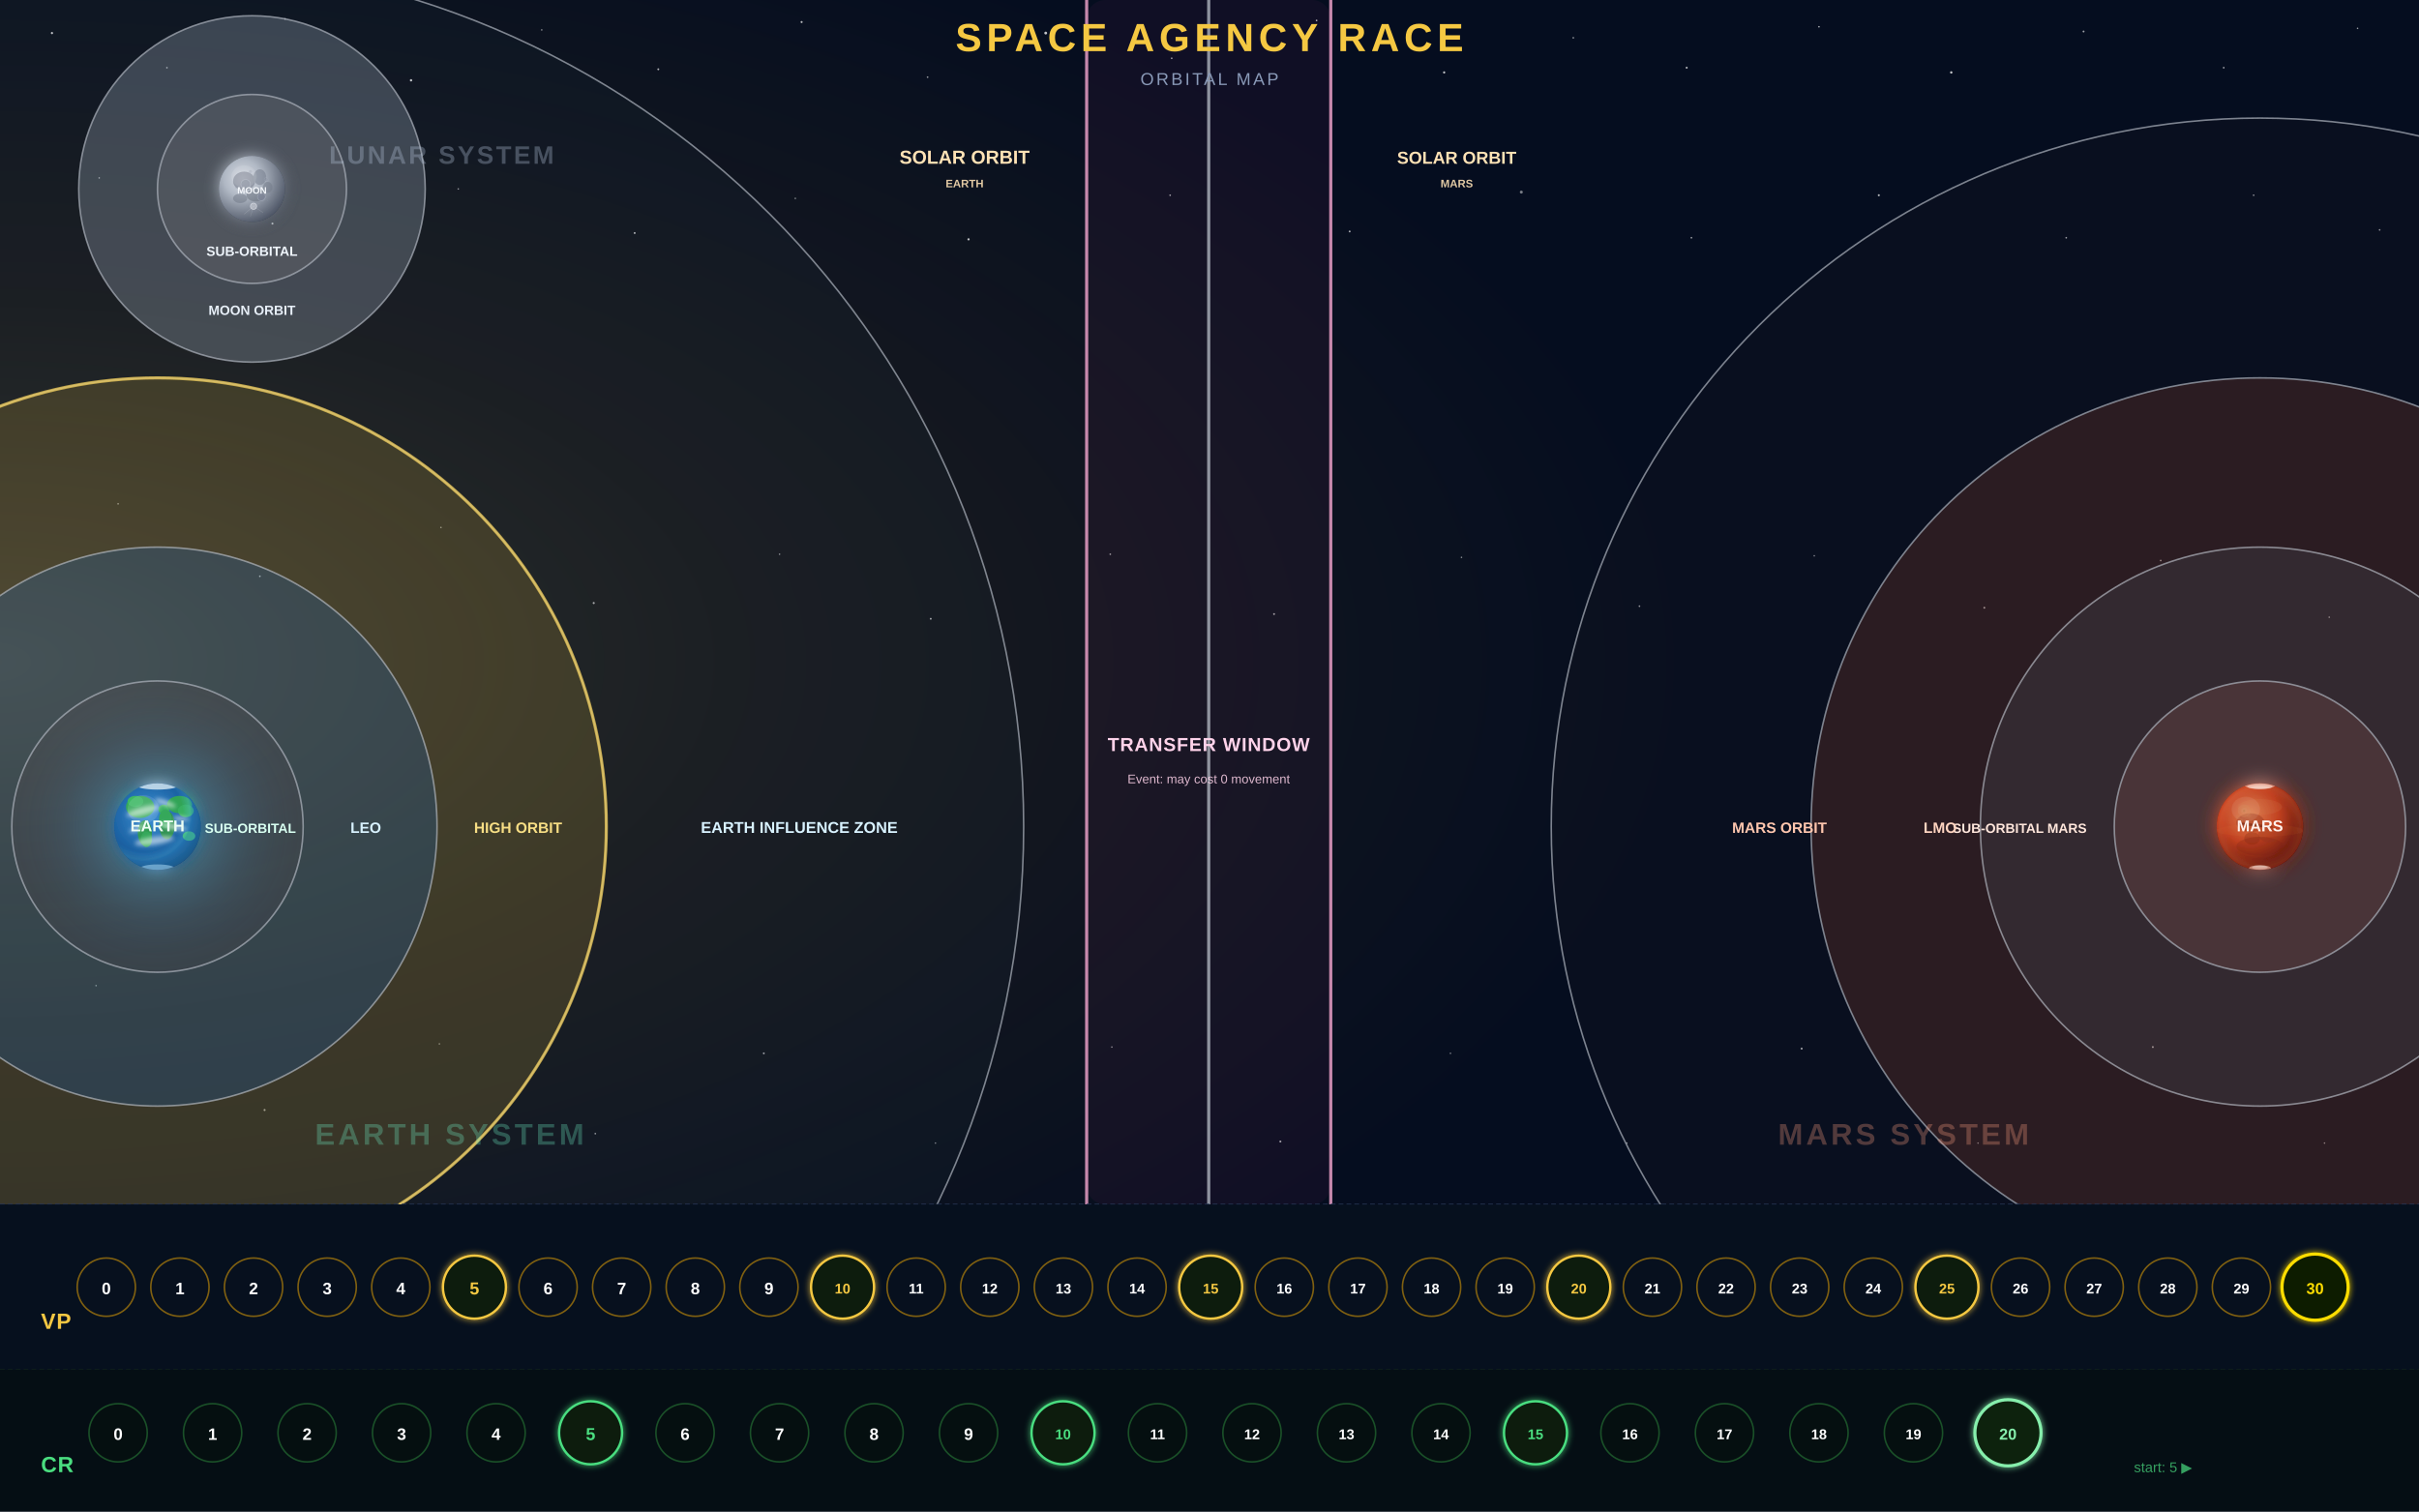
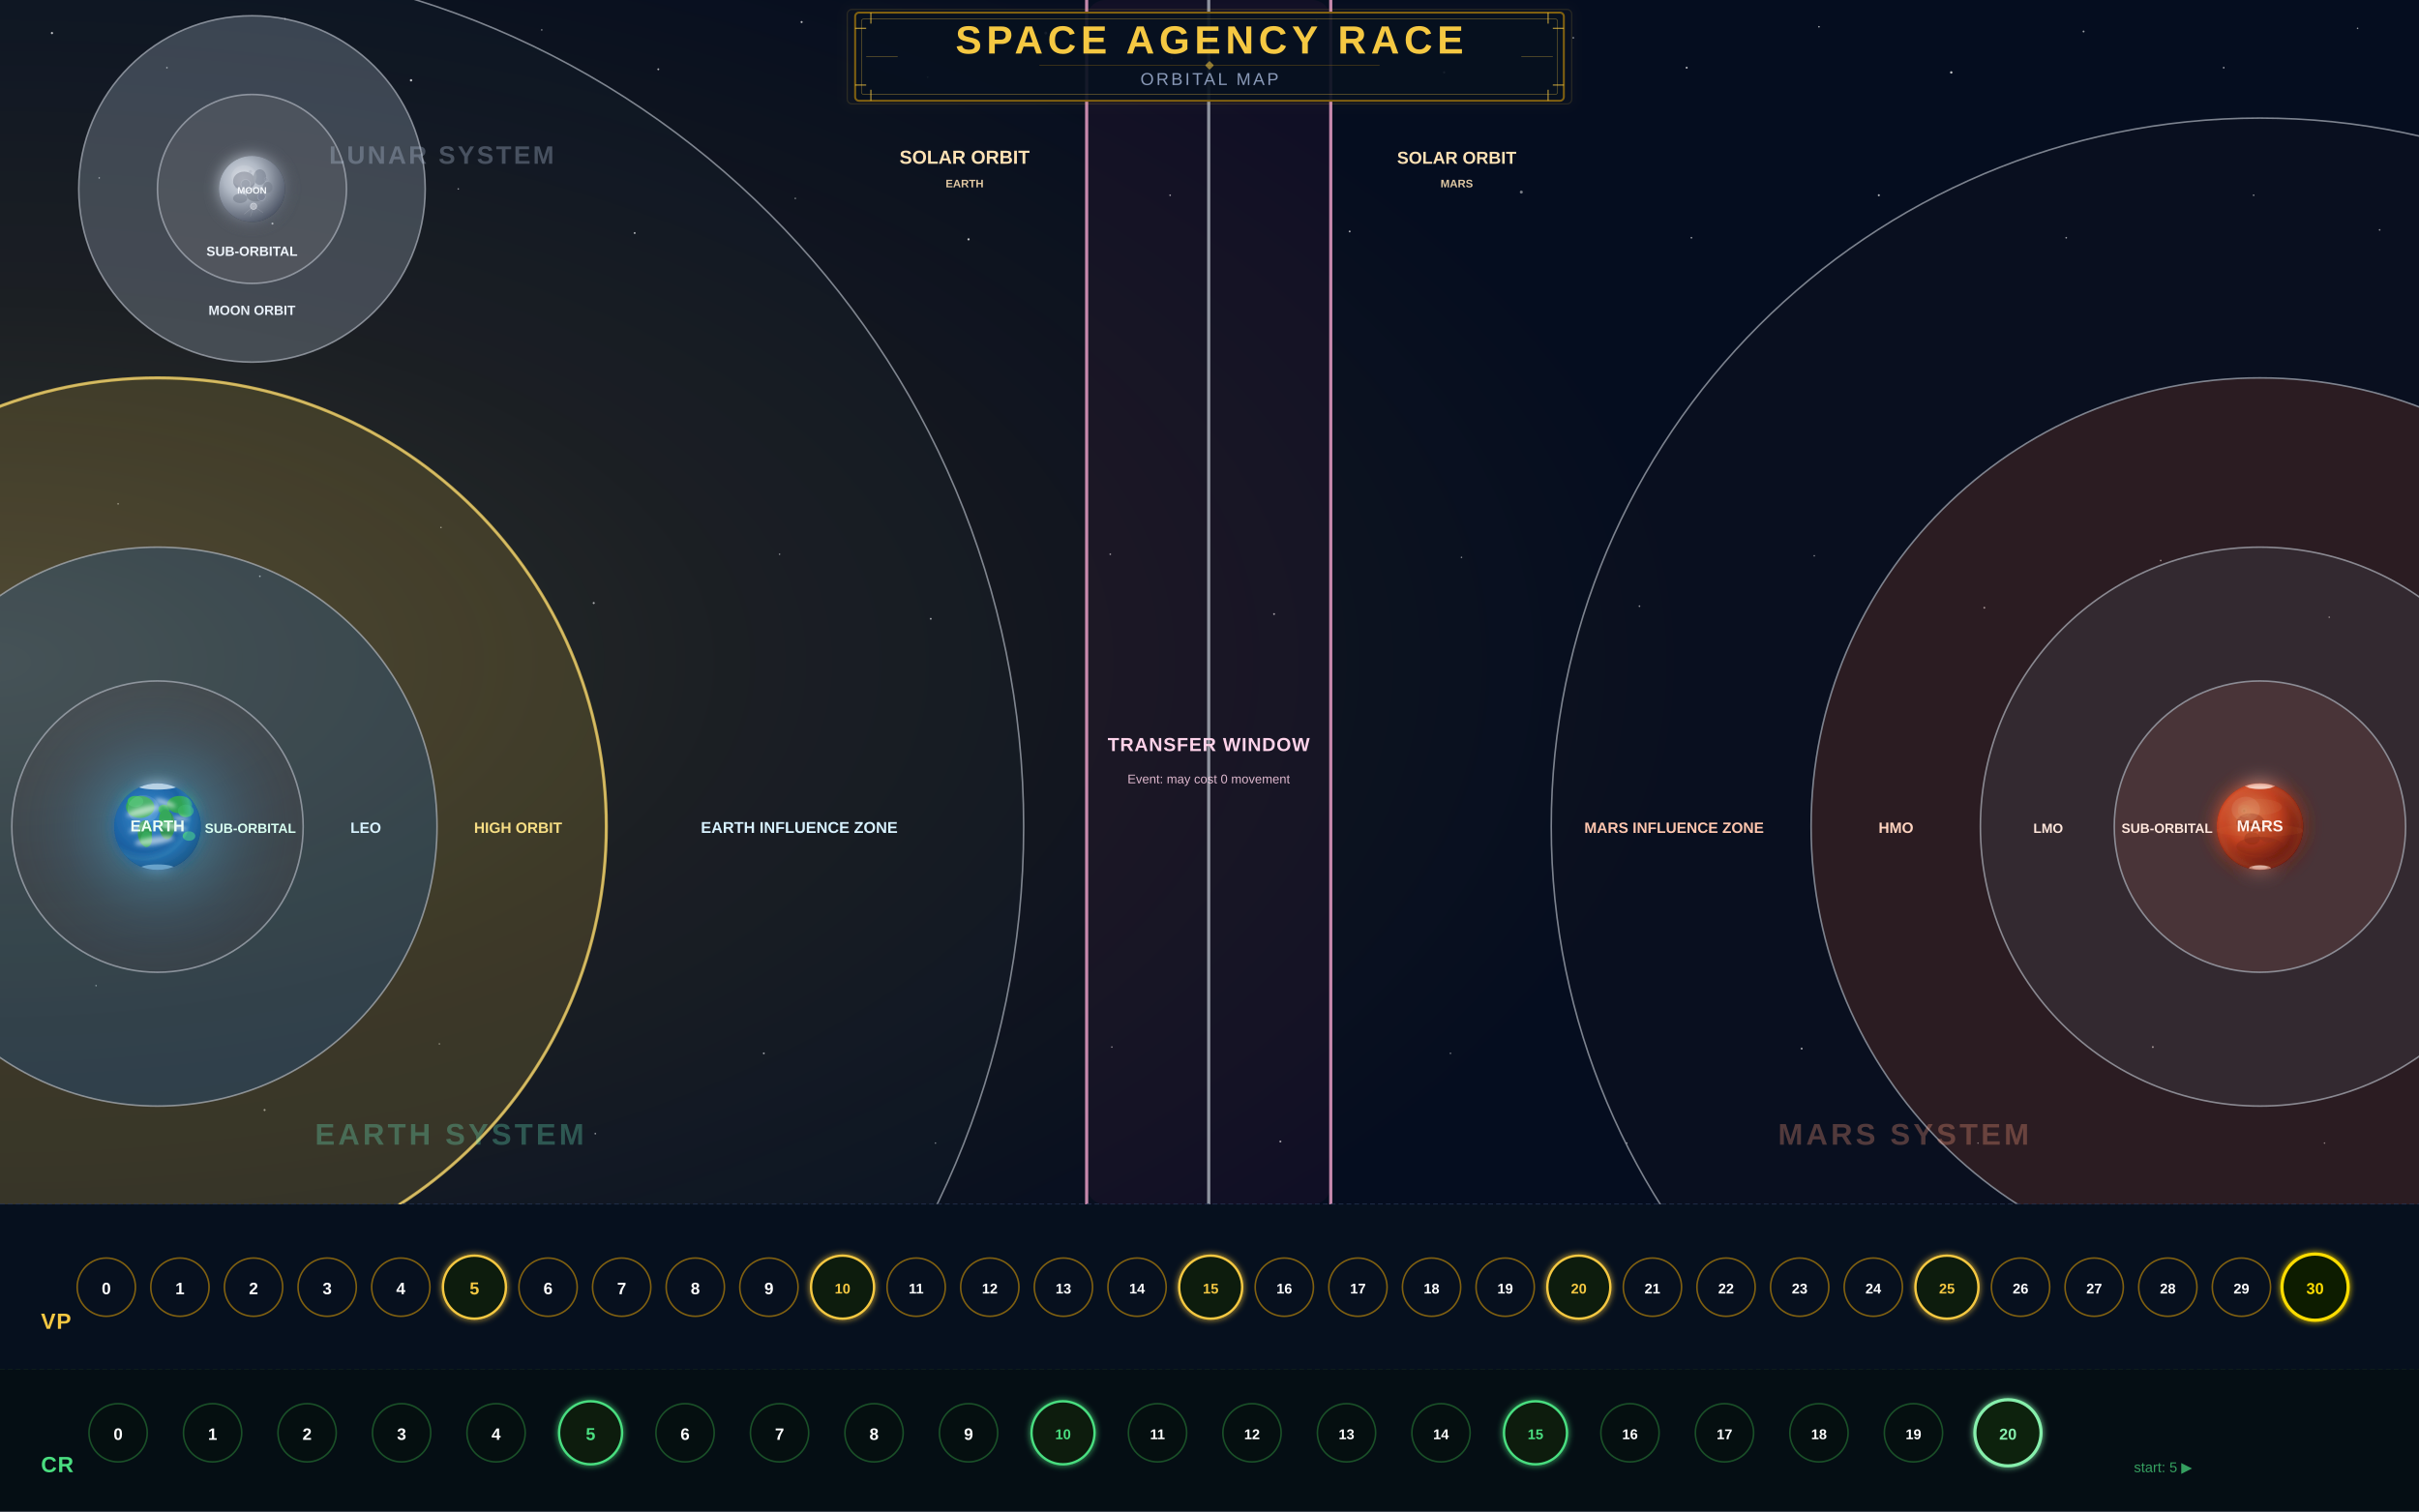
<svg xmlns="http://www.w3.org/2000/svg" viewBox="0 0 3072 1920">
  <defs>
    <filter id="glow" x="-40%" y="-40%" width="180%" height="180%">
      <feGaussianBlur stdDeviation="7" result="blur" />
      <feMerge>
        <feMergeNode in="blur" />
        <feMergeNode in="SourceGraphic" />
      </feMerge>
    </filter>
    <filter id="glow-sm" x="-30%" y="-30%" width="160%" height="160%">
      <feGaussianBlur stdDeviation="4" result="blur" />
      <feMerge>
        <feMergeNode in="blur" />
        <feMergeNode in="SourceGraphic" />
      </feMerge>
    </filter>
    <filter id="earth-glow" x="-100%" y="-100%" width="300%" height="300%">
      <feGaussianBlur stdDeviation="8" result="blur" />
      <feColorMatrix type="matrix" values="0 0 0 0 0.25 0 0 0 0 0.70 0 0 0 0 0.90 0 0 0 0.6 0" />
      <feMerge>
        <feMergeNode in="blur" />
        <feMergeNode in="SourceGraphic" />
      </feMerge>
    </filter>
    <filter id="moon-glow" x="-120%" y="-120%" width="340%" height="340%">
      <feGaussianBlur stdDeviation="10" result="blur" />
      <feColorMatrix type="matrix" values="0 0 0 0 0.75 0 0 0 0 0.78 0 0 0 0 0.82 0 0 0 0.75 0" />
      <feMerge>
        <feMergeNode in="blur" />
        <feMergeNode in="SourceGraphic" />
      </feMerge>
    </filter>
    <filter id="mars-glow" x="-100%" y="-100%" width="300%" height="300%">
      <feGaussianBlur stdDeviation="12" result="blur" />
      <feColorMatrix type="matrix" values="0 0 0 0 0.95 0 0 0 0 0.35 0 0 0 0 0.20 0 0 0 0.85 0" />
      <feMerge>
        <feMergeNode in="blur" />
        <feMergeNode in="SourceGraphic" />
      </feMerge>
    </filter>
    <radialGradient id="earth-fill" cx="35%" cy="35%" r="70%">
      <stop offset="0%" stop-color="#5ee290" />
      <stop offset="60%" stop-color="#22c55e" />
      <stop offset="100%" stop-color="#0b4728" />
    </radialGradient>
    <radialGradient id="moon-fill" cx="35%" cy="35%" r="70%">
      <stop offset="0%" stop-color="#d2d6dc" />
      <stop offset="60%" stop-color="#9da3ad" />
      <stop offset="100%" stop-color="#59606c" />
    </radialGradient>
    <radialGradient id="mars-fill" cx="35%" cy="35%" r="70%">
      <stop offset="0%" stop-color="#ff8569" />
      <stop offset="60%" stop-color="#ef4444" />
      <stop offset="100%" stop-color="#64120d" />
    </radialGradient>
    <radialGradient id="sun-haze" cx="0%" cy="55%" r="70%">
      <stop offset="0%" stop-color="#ffd277" stop-opacity="0.18" />
      <stop offset="45%" stop-color="#fbbf24" stop-opacity="0.08" />
      <stop offset="100%" stop-color="#fbbf24" stop-opacity="0" />
    </radialGradient>
    <clipPath id="map-area">
      <rect x="0" y="0" width="3072" height="1530" />
    </clipPath>
    <clipPath id="earth-clip">
      <circle cx="200" cy="1050" r="55" />
    </clipPath>
    <clipPath id="moon-clip">
      <circle cx="320" cy="240" r="42" />
    </clipPath>
    <clipPath id="mars-clip">
      <circle cx="2870" cy="1050" r="55" />
    </clipPath>
    <radialGradient id="earth-ocean" cx="40%" cy="38%" r="65%">
      <stop offset="0%" stop-color="#3b8fd4" />
      <stop offset="70%" stop-color="#1a5fa0" />
      <stop offset="100%" stop-color="#0c2d54" />
    </radialGradient>
    <radialGradient id="earth-atmo" cx="35%" cy="35%" r="55%">
      <stop offset="80%" stop-color="#60ccf8" stop-opacity="0" />
      <stop offset="95%" stop-color="#60ccf8" stop-opacity="0.25" />
      <stop offset="100%" stop-color="#3090d0" stop-opacity="0.45" />
    </radialGradient>
    <radialGradient id="earth-atmo-zone" cx="50%" cy="50%" r="50%">
      <stop offset="24%" stop-color="#40a8e0" stop-opacity="0.35" />
      <stop offset="30%" stop-color="#50c0f0" stop-opacity="0.30" />
      <stop offset="48%" stop-color="#48b0e8" stop-opacity="0.18" />
      <stop offset="65%" stop-color="#40a0d8" stop-opacity="0.09" />
      <stop offset="84%" stop-color="#3890c0" stop-opacity="0.03" />
      <stop offset="100%" stop-color="#3080b0" stop-opacity="0" />
    </radialGradient>
    <filter id="cloud-blur" x="-10%" y="-10%" width="120%" height="120%">
      <feGaussianBlur stdDeviation="2.5" />
    </filter>
    <radialGradient id="mars-atmo" cx="50%" cy="50%" r="50%">
      <stop offset="75%" stop-color="#ff6040" stop-opacity="0" />
      <stop offset="92%" stop-color="#ff8050" stop-opacity="0.18" />
      <stop offset="100%" stop-color="#cc4020" stop-opacity="0.35" />
    </radialGradient>
    <radialGradient id="mars-terrain" cx="38%" cy="36%" r="68%">
      <stop offset="0%" stop-color="#e08050" />
      <stop offset="50%" stop-color="#c04020" />
      <stop offset="100%" stop-color="#501008" />
    </radialGradient>
    <radialGradient id="moon-terrain" cx="36%" cy="34%" r="70%">
      <stop offset="0%" stop-color="#d8dce4" />
      <stop offset="40%" stop-color="#b0b8c4" />
      <stop offset="100%" stop-color="#505868" />
    </radialGradient>
  </defs>
  <rect width="3072" height="1920" fill="#050d1f" />
  <rect width="3072" height="1530" fill="url(#sun-haze)" />
  <g fill="#ffffff">
    <circle cx="66" cy="42" r="1.4" opacity="0.74" />
    <circle cx="212" cy="86" r="1.1" opacity="0.58" />
    <circle cx="362" cy="24" r="1.0" opacity="0.66" />
    <circle cx="522" cy="102" r="1.5" opacity="0.75" />
    <circle cx="688" cy="38" r="1.0" opacity="0.54" />
    <circle cx="836" cy="88" r="1.2" opacity="0.68" />
    <circle cx="1018" cy="28" r="1.3" opacity="0.72" />
    <circle cx="1178" cy="98" r="1.1" opacity="0.57" />
    <circle cx="1328" cy="42" r="1.8" opacity="0.76" />
    <circle cx="1488" cy="74" r="1.1" opacity="0.62" />
    <circle cx="1672" cy="26" r="1.1" opacity="0.70" />
    <circle cx="1834" cy="92" r="1.4" opacity="0.75" />
    <circle cx="1998" cy="48" r="1.1" opacity="0.56" />
    <circle cx="2142" cy="86" r="1.3" opacity="0.67" />
    <circle cx="2310" cy="34" r="1.0" opacity="0.73" />
    <circle cx="2478" cy="92" r="1.5" opacity="0.78" />
    <circle cx="2646" cy="40" r="1.2" opacity="0.61" />
    <circle cx="2824" cy="86" r="1.1" opacity="0.66" />
    <circle cx="2994" cy="36" r="1.0" opacity="0.58" />
    <circle cx="126" cy="226" r="1.0" opacity="0.58" />
    <circle cx="346" cy="284" r="1.3" opacity="0.70" />
    <circle cx="582" cy="240" r="1.0" opacity="0.56" />
    <circle cx="806" cy="296" r="1.2" opacity="0.67" />
    <circle cx="1010" cy="252" r="1.0" opacity="0.54" />
    <circle cx="1230" cy="304" r="1.4" opacity="0.74" />
    <circle cx="1486" cy="248" r="1.1" opacity="0.60" />
    <circle cx="1714" cy="294" r="1.2" opacity="0.65" />
    <circle cx="1932" cy="244" r="1.9" opacity="0.46" />
    <circle cx="2148" cy="302" r="1.1" opacity="0.62" />
    <circle cx="2386" cy="248" r="1.3" opacity="0.70" />
    <circle cx="2624" cy="302" r="1.1" opacity="0.60" />
    <circle cx="2862" cy="248" r="1.0" opacity="0.64" />
    <circle cx="3022" cy="292" r="1.1" opacity="0.55" />
    <circle cx="150" cy="640" r="1.0" opacity="0.55" />
    <circle cx="330" cy="732" r="1.1" opacity="0.57" />
    <circle cx="560" cy="670" r="1.0" opacity="0.50" />
    <circle cx="754" cy="766" r="1.3" opacity="0.63" />
    <circle cx="990" cy="704" r="1.0" opacity="0.52" />
    <circle cx="1182" cy="786" r="1.2" opacity="0.59" />
    <circle cx="1410" cy="704" r="1.1" opacity="0.56" />
    <circle cx="1618" cy="780" r="1.2" opacity="0.60" />
    <circle cx="1856" cy="708" r="1.0" opacity="0.53" />
    <circle cx="2082" cy="770" r="1.1" opacity="0.57" />
    <circle cx="2304" cy="706" r="1.0" opacity="0.51" />
    <circle cx="2520" cy="772" r="1.2" opacity="0.60" />
    <circle cx="2744" cy="712" r="1.1" opacity="0.56" />
    <circle cx="2958" cy="784" r="1.0" opacity="0.52" />
    <circle cx="122" cy="1252" r="1.0" opacity="0.48" />
    <circle cx="336" cy="1410" r="1.3" opacity="0.56" />
    <circle cx="558" cy="1326" r="1.0" opacity="0.49" />
    <circle cx="756" cy="1440" r="1.1" opacity="0.55" />
    <circle cx="970" cy="1338" r="1.2" opacity="0.58" />
    <circle cx="1188" cy="1452" r="1.0" opacity="0.48" />
    <circle cx="1412" cy="1330" r="1.0" opacity="0.54" />
    <circle cx="1626" cy="1450" r="1.3" opacity="0.60" />
    <circle cx="1842" cy="1338" r="1.0" opacity="0.50" />
    <circle cx="2066" cy="1452" r="1.0" opacity="0.54" />
    <circle cx="2288" cy="1332" r="1.3" opacity="0.59" />
    <circle cx="2512" cy="1452" r="1.0" opacity="0.47" />
    <circle cx="2734" cy="1330" r="1.2" opacity="0.56" />
    <circle cx="2952" cy="1452" r="1.0" opacity="0.50" />
  </g>
  <g clip-path="url(#map-area)">
    <circle cx="200" cy="1050" r="1100" fill="#4dd9f5" opacity="0.02" />
    <circle cx="2870" cy="1050" r="900" fill="#e06030" opacity="0.02" />
    <circle cx="200" cy="1050" r="120" fill="none" stroke="#9db8cc" stroke-width="130" opacity="0.22" />
    <circle cx="200" cy="1050" r="185" fill="url(#earth-atmo-zone)" />
    <circle cx="200" cy="1050" r="270" fill="none" stroke="#9ddffc" stroke-width="170" opacity="0.18" />
    <circle cx="200" cy="1050" r="462" fill="none" stroke="#f5c842" stroke-width="215" opacity="0.16" />
    <circle cx="320" cy="240" r="81" fill="none" stroke="#d2d9e4" stroke-width="78" opacity="0.30" />
    <circle cx="320" cy="240" r="170" fill="none" stroke="#b8c7d9" stroke-width="100" opacity="0.26" />
    <circle cx="2870" cy="1050" r="120" fill="none" stroke="#ff9f7f" stroke-width="130" opacity="0.26" />
    <circle cx="2870" cy="1050" r="270" fill="none" stroke="#f3a07d" stroke-width="170" opacity="0.18" />
    <circle cx="2870" cy="1050" r="462" fill="none" stroke="#e06030" stroke-width="215" opacity="0.16" />
    <g fill="none" stroke="#aeb4be" stroke-width="2" opacity="0.7">
      <circle cx="200" cy="1050" r="185" />
      <circle cx="200" cy="1050" r="355" />
      <circle cx="200" cy="1050" r="570" />
      <circle cx="200" cy="1050" r="1100" />
      <circle cx="320" cy="240" r="120" />
      <circle cx="320" cy="240" r="220" />
      <circle cx="2870" cy="1050" r="185" />
      <circle cx="2870" cy="1050" r="355" />
      <circle cx="2870" cy="1050" r="570" />
      <circle cx="2870" cy="1050" r="900" />
    </g>
    <circle cx="200" cy="1050" r="570" fill="none" stroke="#f3cf5a" stroke-width="4" opacity="0.75" />
    <rect x="1380" y="0" width="310" height="1530" rx="24" fill="#ec4899" opacity="0.05" />
    <line x1="1380" y1="0" x2="1380" y2="1530" stroke="#f5a6cf" stroke-width="4" opacity="0.8" />
    <line x1="1535" y1="0" x2="1535" y2="1530" stroke="#aeb4be" stroke-width="4" opacity="0.8" />
    <line x1="1690" y1="0" x2="1690" y2="1530" stroke="#f5a6cf" stroke-width="4" opacity="0.8" />
    <g filter="url(#earth-glow)">
      <circle cx="200" cy="1050" r="55" fill="url(#earth-ocean)" />
      <g clip-path="url(#earth-clip)" fill="#2d9e55">
        <ellipse cx="178" cy="1025" rx="18" ry="14" fill="#34a85a" />
        <ellipse cx="172" cy="1018" rx="10" ry="7" fill="#3cb864" />
        <ellipse cx="184" cy="1058" rx="9" ry="16" fill="#2e9a50" />
        <ellipse cx="186" cy="1066" rx="7" ry="10" fill="#34a85a" />
        <ellipse cx="208" cy="1028" rx="7" ry="6" fill="#38b060" />
        <ellipse cx="212" cy="1048" rx="10" ry="18" fill="#2d9050" />
        <ellipse cx="210" cy="1040" rx="8" ry="12" fill="#34a85a" />
        <ellipse cx="228" cy="1022" rx="16" ry="11" fill="#30a456" />
        <ellipse cx="236" cy="1030" rx="10" ry="8" fill="#38b060" />
        <ellipse cx="240" cy="1062" rx="8" ry="6" fill="#3cb864" />
      </g>
      <g clip-path="url(#earth-clip)">
        <ellipse cx="200" cy="997" rx="28" ry="6" fill="#e8f4f8" opacity="0.75" />
        <ellipse cx="200" cy="1103" rx="22" ry="5" fill="#e0f0f4" opacity="0.65" />
      </g>
      <g clip-path="url(#earth-clip)" filter="url(#cloud-blur)" opacity="0.55">
        <ellipse cx="182" cy="1030" rx="22" ry="5" fill="white" transform="rotate(-15 182 1030)" />
        <ellipse cx="220" cy="1050" rx="18" ry="4" fill="white" transform="rotate(10 220 1050)" />
        <ellipse cx="196" cy="1068" rx="25" ry="5" fill="white" transform="rotate(-8 196 1068)" />
        <ellipse cx="210" cy="1020" rx="14" ry="3.5" fill="white" transform="rotate(20 210 1020)" />
        <ellipse cx="175" cy="1052" rx="12" ry="3" fill="white" transform="rotate(-25 175 1052)" />
        <ellipse cx="230" cy="1040" rx="10" ry="3" fill="white" transform="rotate(5 230 1040)" />
      </g>
      <circle cx="200" cy="1050" r="55" fill="url(#earth-atmo)" />
      <ellipse cx="182" cy="1028" rx="20" ry="18" fill="white" opacity="0.12" />
    </g>
    <g filter="url(#moon-glow)">
      <circle cx="320" cy="240" r="42" fill="url(#moon-terrain)" />
      <g clip-path="url(#moon-clip)" opacity="0.5">
        <ellipse cx="310" cy="230" rx="14" ry="12" fill="#6a7080" />
        <ellipse cx="330" cy="225" rx="8" ry="10" fill="#707888" />
        <ellipse cx="325" cy="248" rx="12" ry="8" fill="#68707c" />
        <ellipse cx="340" cy="238" rx="6" ry="7" fill="#727a88" />
        <ellipse cx="305" cy="252" rx="9" ry="6" fill="#6e7684" />
      </g>
      <g clip-path="url(#moon-clip)">
        <circle cx="312" cy="234" r="6" fill="#8890a0" opacity="0.4" />
        <circle cx="312" cy="234" r="6" fill="none" stroke="#c0c8d4" stroke-width="0.8" opacity="0.5" />
        <circle cx="332" cy="250" r="5" fill="#8088a0" opacity="0.35" />
        <circle cx="332" cy="250" r="5" fill="none" stroke="#bcc4d0" stroke-width="0.7" opacity="0.45" />
        <circle cx="322" cy="262" r="4" fill="#c8ccd4" opacity="0.6" />
        <circle cx="322" cy="262" r="4" fill="none" stroke="#e0e4ec" stroke-width="1" opacity="0.7" />
        <line x1="322" y1="262" x2="310" y2="272" stroke="#d0d4dc" stroke-width="0.6" opacity="0.3" />
        <line x1="322" y1="262" x2="334" y2="270" stroke="#d0d4dc" stroke-width="0.6" opacity="0.25" />
        <line x1="322" y1="262" x2="318" y2="275" stroke="#d0d4dc" stroke-width="0.5" opacity="0.25" />
        <line x1="322" y1="262" x2="330" y2="258" stroke="#d0d4dc" stroke-width="0.5" opacity="0.2" />
        <circle cx="305" cy="245" r="3" fill="#8890a0" opacity="0.3" />
        <circle cx="305" cy="245" r="3" fill="none" stroke="#b8c0cc" stroke-width="0.5" opacity="0.4" />
        <circle cx="338" cy="228" r="2.5" fill="#8890a0" opacity="0.3" />
        <circle cx="338" cy="228" r="2.5" fill="none" stroke="#b8c0cc" stroke-width="0.5" opacity="0.35" />
        <circle cx="318" cy="218" r="2" fill="#9098a8" opacity="0.3" />
        <circle cx="328" cy="240" r="2" fill="#8890a0" opacity="0.25" />
        <circle cx="342" cy="248" r="1.8" fill="#8890a0" opacity="0.25" />
        <circle cx="300" cy="238" r="1.5" fill="#9098a8" opacity="0.2" />
        <circle cx="326" cy="230" r="1.5" fill="#9098a8" opacity="0.2" />
      </g>
      <g clip-path="url(#moon-clip)" opacity="0.15">
        <circle cx="308" cy="222" r="0.8" fill="#a0a8b4" />
        <circle cx="315" cy="255" r="0.7" fill="#98a0b0" />
        <circle cx="335" cy="235" r="0.9" fill="#a0a8b4" />
        <circle cx="320" cy="245" r="0.6" fill="#98a0b0" />
        <circle cx="340" cy="255" r="0.7" fill="#a0a8b4" />
        <circle cx="302" cy="248" r="0.8" fill="#98a0b0" />
        <circle cx="328" cy="220" r="0.6" fill="#a0a8b4" />
        <circle cx="312" cy="260" r="0.7" fill="#98a0b0" />
      </g>
      <ellipse cx="310" cy="224" rx="16" ry="14" fill="white" opacity="0.10" />
    </g>
    <g filter="url(#mars-glow)">
      <circle cx="2870" cy="1050" r="55" fill="url(#mars-terrain)" />
      <g clip-path="url(#mars-clip)">
        <ellipse cx="2858" cy="1045" rx="18" ry="12" fill="#903018" opacity="0.4" />
        <ellipse cx="2882" cy="1060" rx="14" ry="10" fill="#983820" opacity="0.35" />
        <ellipse cx="2860" cy="1065" rx="10" ry="8" fill="#882c14" opacity="0.35" />
        <line x1="2845" y1="1046" x2="2885" y2="1050" stroke="#601808" stroke-width="2.5" opacity="0.5" stroke-linecap="round" />
        <line x1="2848" y1="1048" x2="2882" y2="1051" stroke="#501005" stroke-width="1.2" opacity="0.35" stroke-linecap="round" />
        <circle cx="2850" cy="1030" r="8" fill="#d08050" opacity="0.35" />
        <circle cx="2850" cy="1030" r="4" fill="#d89060" opacity="0.25" />
        <circle cx="2850" cy="1030" r="1.5" fill="#a06030" opacity="0.3" />
        <circle cx="2842" cy="1038" r="3" fill="#c87848" opacity="0.25" />
        <circle cx="2846" cy="1042" r="2.5" fill="#c87848" opacity="0.2" />
        <circle cx="2856" cy="1036" r="2.8" fill="#c87848" opacity="0.22" />
        <ellipse cx="2870" cy="1075" rx="30" ry="12" fill="#782010" opacity="0.25" />
        <ellipse cx="2870" cy="1025" rx="28" ry="10" fill="#d08858" opacity="0.15" />
      </g>
      <g clip-path="url(#mars-clip)">
        <ellipse cx="2870" cy="997" rx="20" ry="5" fill="#f0e8e0" opacity="0.7" />
        <ellipse cx="2870" cy="999" rx="16" ry="3.5" fill="#ffffff" opacity="0.5" />
        <ellipse cx="2870" cy="1103" rx="14" ry="4" fill="#f0e8e0" opacity="0.6" />
        <ellipse cx="2870" cy="1102" rx="10" ry="2.5" fill="#ffffff" opacity="0.4" />
      </g>
      <circle cx="2870" cy="1050" r="55" fill="url(#mars-atmo)" />
      <g clip-path="url(#mars-clip)">
        <ellipse cx="2870" cy="1055" rx="55" ry="8" fill="#e08040" opacity="0.08" />
      </g>
      <ellipse cx="2852" cy="1028" rx="18" ry="16" fill="white" opacity="0.08" />
    </g>
    <text x="200" y="1056" text-anchor="middle" font-family="Arial,sans-serif" font-size="20" font-weight="bold" fill="#ecfff4">EARTH</text>
    <text x="320" y="246" text-anchor="middle" font-family="Arial,sans-serif" font-size="12" font-weight="bold" fill="#f4f7fb">MOON</text>
    <text x="2870" y="1056" text-anchor="middle" font-family="Arial,sans-serif" font-size="20" font-weight="bold" fill="#fff1eb">MARS</text>
    <text x="260" y="1058" font-family="Arial,sans-serif" font-size="17" fill="#d8fff1" font-weight="bold">SUB-ORBITAL</text>
    <text x="445" y="1058" font-family="Arial,sans-serif" font-size="19" fill="#d8f2ff" font-weight="bold">LEO</text>
    <text x="602" y="1058" font-family="Arial,sans-serif" font-size="19" fill="#f7de84" font-weight="bold">HIGH ORBIT</text>
    <text x="320" y="325" text-anchor="middle" font-family="Arial,sans-serif" font-size="17" fill="#eef4fb" font-weight="bold">SUB-ORBITAL</text>
    <text x="320" y="400" text-anchor="middle" font-family="Arial,sans-serif" font-size="17" fill="#e7eff8" font-weight="bold">MOON ORBIT</text>
-     <text x="2650" y="1058" text-anchor="end" font-family="Arial,sans-serif" font-size="17" fill="#ffe6db" font-weight="bold">SUB-ORBITAL MARS</text>
-     <text x="2485" y="1058" text-anchor="end" font-family="Arial,sans-serif" font-size="19" fill="#ffd4c0" font-weight="bold">LMO</text>
-     <text x="2320" y="1058" text-anchor="end" font-family="Arial,sans-serif" font-size="19" fill="#ffc6ae" font-weight="bold">MARS ORBIT</text>
+     <text x="2810" y="1058" text-anchor="end" font-family="Arial,sans-serif" font-size="17" fill="#ffe6db" font-weight="bold">SUB-ORBITAL</text>
+     <text x="2620" y="1058" text-anchor="end" font-family="Arial,sans-serif" font-size="17" fill="#ffe6db" font-weight="bold">LMO</text>
+     <text x="2430" y="1058" text-anchor="end" font-family="Arial,sans-serif" font-size="19" fill="#ffd4c0" font-weight="bold">HMO</text>
+     <text x="2240" y="1058" text-anchor="end" font-family="Arial,sans-serif" font-size="19" fill="#ffc6ae" font-weight="bold">MARS INFLUENCE ZONE</text>
    <text x="1225" y="208" text-anchor="middle" font-family="Arial,sans-serif" font-size="24" fill="#ffe2b5" font-weight="bold">SOLAR ORBIT</text>
    <text x="1225" y="238" text-anchor="middle" font-family="Arial,sans-serif" font-size="14" fill="#ffe2b5" opacity="0.88" font-weight="bold">EARTH</text>
    <text x="1535" y="954" text-anchor="middle" font-family="Arial,sans-serif" font-size="24" fill="#ffd3ea" font-weight="bold" letter-spacing="1">TRANSFER WINDOW</text>
    <text x="1535" y="995" text-anchor="middle" font-family="Arial,sans-serif" font-size="16" fill="#ffd3ea" opacity="0.85">Event: may cost 0 movement</text>
    <text x="1850" y="208" text-anchor="middle" font-family="Arial,sans-serif" font-size="22" fill="#ffe2b5" font-weight="bold">SOLAR ORBIT</text>
    <text x="1850" y="238" text-anchor="middle" font-family="Arial,sans-serif" font-size="14" fill="#ffe2b5" opacity="0.88" font-weight="bold">MARS</text>
    <text x="1140" y="1058" text-anchor="end" font-family="Arial,sans-serif" font-size="20" fill="#d8f2ff" font-weight="bold">EARTH INFLUENCE ZONE</text>
    <text x="400" y="1454" font-family="Arial,sans-serif" font-size="38" fill="#74f8cd" opacity="0.28" font-weight="bold" letter-spacing="4">EARTH SYSTEM</text>
    <text x="418" y="208" font-family="Arial,sans-serif" font-size="32" fill="#b9cae0" opacity="0.32" font-weight="bold" letter-spacing="3">LUNAR SYSTEM</text>
    <text x="2258" y="1454" font-family="Arial,sans-serif" font-size="38" fill="#ff9f7f" opacity="0.30" font-weight="bold" letter-spacing="4">MARS SYSTEM</text>
  </g>
  <line x1="0" y1="1530" x2="3072" y2="1530" stroke="#273555" stroke-width="2" stroke-dasharray="6,4" />
  <rect x="0" y="1530" width="3072" height="210" fill="#06101e" />
  <line x1="0" y1="1740" x2="3072" y2="1740" stroke="#1a3018" stroke-width="1" stroke-dasharray="6,4" />
  <rect x="0" y="1740" width="3072" height="180" fill="#050e14" />
  <text x="52" y="1688" font-family="Arial,sans-serif" font-size="28" fill="#f5c842" font-weight="bold" letter-spacing="1">VP</text>
  <text x="52" y="1870" font-family="Arial,sans-serif" font-size="28" fill="#4ade80" font-weight="bold" letter-spacing="1">CR</text>
  <text x="2710" y="1870" font-family="Arial,sans-serif" font-size="18" fill="#4ade80" opacity="0.70">start: 5 ▶</text>
-   <text x="1536" y="65" text-anchor="middle" font-family="Arial,sans-serif" font-size="50" font-weight="bold" fill="#f5c842" letter-spacing="6">SPACE AGENCY RACE</text>
+   <g>
+     <rect x="1076" y="12" width="920" height="120" rx="6" ry="6" fill="none" stroke="#f5c842" stroke-width="1.5" opacity="0.15" filter="url(#glow)" />
+     <rect x="1086" y="16" width="900" height="112" rx="5" ry="5" fill="#06101e" opacity="0.92" />
+     <rect x="1086" y="16" width="900" height="112" rx="5" ry="5" fill="none" stroke="#806010" stroke-width="2.5" />
+     <rect x="1094" y="24" width="884" height="96" rx="3" ry="3" fill="none" stroke="#f5c842" stroke-width="0.8" opacity="0.45" />
+     <line x1="1086" y1="36" x2="1100" y2="36" stroke="#f5c842" stroke-width="1.5" opacity="0.7" />
+     <line x1="1106" y1="16" x2="1106" y2="30" stroke="#f5c842" stroke-width="1.5" opacity="0.7" />
+     <line x1="1972" y1="36" x2="1986" y2="36" stroke="#f5c842" stroke-width="1.5" opacity="0.7" />
+     <line x1="1966" y1="16" x2="1966" y2="30" stroke="#f5c842" stroke-width="1.5" opacity="0.7" />
+     <line x1="1086" y1="108" x2="1100" y2="108" stroke="#f5c842" stroke-width="1.5" opacity="0.7" />
+     <line x1="1106" y1="114" x2="1106" y2="128" stroke="#f5c842" stroke-width="1.5" opacity="0.7" />
+     <line x1="1972" y1="108" x2="1986" y2="108" stroke="#f5c842" stroke-width="1.5" opacity="0.7" />
+     <line x1="1966" y1="114" x2="1966" y2="128" stroke="#f5c842" stroke-width="1.5" opacity="0.7" />
+     <line x1="1320" y1="83" x2="1752" y2="83" stroke="#806010" stroke-width="1" opacity="0.5" />
+     <rect x="1532" y="79" width="8" height="8" rx="1" fill="#f5c842" opacity="0.55" transform="rotate(45 1536 83)" />
+     <line x1="1100" y1="72" x2="1140" y2="72" stroke="#f5c842" stroke-width="1" opacity="0.35" />
+     <line x1="1932" y1="72" x2="1972" y2="72" stroke="#f5c842" stroke-width="1" opacity="0.35" />
+   </g>
+   <text x="1536" y="68" text-anchor="middle" font-family="Arial,sans-serif" font-size="50" font-weight="bold" fill="#f5c842" letter-spacing="6">SPACE AGENCY RACE</text>
  <text x="1536" y="108" text-anchor="middle" font-family="Arial,sans-serif" font-size="22" fill="#8a9ab8" letter-spacing="3">ORBITAL MAP</text>
  <g font-family="Arial,sans-serif" font-weight="bold" text-anchor="middle" dominant-baseline="middle">
    <circle cx="135" cy="1635" r="37" fill="#07101e" stroke="#806010" stroke-width="2" />
    <text x="135" y="1638" font-size="21" fill="white">0</text>
    <circle cx="228.5" cy="1635" r="37" fill="#07101e" stroke="#806010" stroke-width="2" />
    <text x="228.5" y="1638" font-size="21" fill="white">1</text>
    <circle cx="322" cy="1635" r="37" fill="#07101e" stroke="#806010" stroke-width="2" />
    <text x="322" y="1638" font-size="21" fill="white">2</text>
    <circle cx="415.5" cy="1635" r="37" fill="#07101e" stroke="#806010" stroke-width="2" />
    <text x="415.5" y="1638" font-size="21" fill="white">3</text>
    <circle cx="509" cy="1635" r="37" fill="#07101e" stroke="#806010" stroke-width="2" />
    <text x="509" y="1638" font-size="21" fill="white">4</text>
    <circle cx="602.5" cy="1635" r="40" fill="#0d1c08" stroke="#f5c842" stroke-width="3" filter="url(#glow-sm)" />
    <text x="602.5" y="1638" font-size="22" fill="#f5c842">5</text>
    <circle cx="696" cy="1635" r="37" fill="#07101e" stroke="#806010" stroke-width="2" />
    <text x="696" y="1638" font-size="21" fill="white">6</text>
    <circle cx="789.5" cy="1635" r="37" fill="#07101e" stroke="#806010" stroke-width="2" />
    <text x="789.5" y="1638" font-size="21" fill="white">7</text>
    <circle cx="883" cy="1635" r="37" fill="#07101e" stroke="#806010" stroke-width="2" />
    <text x="883" y="1638" font-size="21" fill="white">8</text>
    <circle cx="976.5" cy="1635" r="37" fill="#07101e" stroke="#806010" stroke-width="2" />
    <text x="976.5" y="1638" font-size="21" fill="white">9</text>
    <circle cx="1070" cy="1635" r="40" fill="#0d1c08" stroke="#f5c842" stroke-width="3" filter="url(#glow-sm)" />
    <text x="1070" y="1638" font-size="18" fill="#f5c842">10</text>
    <circle cx="1163.5" cy="1635" r="37" fill="#07101e" stroke="#806010" stroke-width="2" />
    <text x="1163.5" y="1638" font-size="18" fill="white">11</text>
    <circle cx="1257" cy="1635" r="37" fill="#07101e" stroke="#806010" stroke-width="2" />
    <text x="1257" y="1638" font-size="18" fill="white">12</text>
    <circle cx="1350.5" cy="1635" r="37" fill="#07101e" stroke="#806010" stroke-width="2" />
    <text x="1350.5" y="1638" font-size="18" fill="white">13</text>
    <circle cx="1444" cy="1635" r="37" fill="#07101e" stroke="#806010" stroke-width="2" />
    <text x="1444" y="1638" font-size="18" fill="white">14</text>
    <circle cx="1537.5" cy="1635" r="40" fill="#0d1c08" stroke="#f5c842" stroke-width="3" filter="url(#glow-sm)" />
    <text x="1537.5" y="1638" font-size="18" fill="#f5c842">15</text>
    <circle cx="1631" cy="1635" r="37" fill="#07101e" stroke="#806010" stroke-width="2" />
    <text x="1631" y="1638" font-size="18" fill="white">16</text>
    <circle cx="1724.5" cy="1635" r="37" fill="#07101e" stroke="#806010" stroke-width="2" />
    <text x="1724.5" y="1638" font-size="18" fill="white">17</text>
    <circle cx="1818" cy="1635" r="37" fill="#07101e" stroke="#806010" stroke-width="2" />
    <text x="1818" y="1638" font-size="18" fill="white">18</text>
    <circle cx="1911.5" cy="1635" r="37" fill="#07101e" stroke="#806010" stroke-width="2" />
    <text x="1911.5" y="1638" font-size="18" fill="white">19</text>
    <circle cx="2005" cy="1635" r="40" fill="#0d1c08" stroke="#f5c842" stroke-width="3" filter="url(#glow-sm)" />
    <text x="2005" y="1638" font-size="18" fill="#f5c842">20</text>
    <circle cx="2098.5" cy="1635" r="37" fill="#07101e" stroke="#806010" stroke-width="2" />
    <text x="2098.5" y="1638" font-size="18" fill="white">21</text>
    <circle cx="2192" cy="1635" r="37" fill="#07101e" stroke="#806010" stroke-width="2" />
    <text x="2192" y="1638" font-size="18" fill="white">22</text>
    <circle cx="2285.5" cy="1635" r="37" fill="#07101e" stroke="#806010" stroke-width="2" />
    <text x="2285.5" y="1638" font-size="18" fill="white">23</text>
    <circle cx="2379" cy="1635" r="37" fill="#07101e" stroke="#806010" stroke-width="2" />
    <text x="2379" y="1638" font-size="18" fill="white">24</text>
    <circle cx="2472.5" cy="1635" r="40" fill="#0d1c08" stroke="#f5c842" stroke-width="3" filter="url(#glow-sm)" />
    <text x="2472.5" y="1638" font-size="18" fill="#f5c842">25</text>
    <circle cx="2566" cy="1635" r="37" fill="#07101e" stroke="#806010" stroke-width="2" />
    <text x="2566" y="1638" font-size="18" fill="white">26</text>
    <circle cx="2659.5" cy="1635" r="37" fill="#07101e" stroke="#806010" stroke-width="2" />
    <text x="2659.5" y="1638" font-size="18" fill="white">27</text>
    <circle cx="2753" cy="1635" r="37" fill="#07101e" stroke="#806010" stroke-width="2" />
    <text x="2753" y="1638" font-size="18" fill="white">28</text>
    <circle cx="2846.5" cy="1635" r="37" fill="#07101e" stroke="#806010" stroke-width="2" />
    <text x="2846.5" y="1638" font-size="18" fill="white">29</text>
    <circle cx="2940" cy="1635" r="42" fill="#101e04" stroke="#ffdd00" stroke-width="4" filter="url(#glow-sm)" />
    <text x="2940" y="1638" font-size="20" fill="#ffdd00">30</text>
  </g>
  <g font-family="Arial,sans-serif" font-weight="bold" text-anchor="middle" dominant-baseline="middle">
    <circle cx="150" cy="1820" r="37" fill="#050f10" stroke="#1a5028" stroke-width="2" />
    <text x="150" y="1823" font-size="21" fill="white">0</text>
    <circle cx="270" cy="1820" r="37" fill="#050f10" stroke="#1a5028" stroke-width="2" />
    <text x="270" y="1823" font-size="21" fill="white">1</text>
    <circle cx="390" cy="1820" r="37" fill="#050f10" stroke="#1a5028" stroke-width="2" />
    <text x="390" y="1823" font-size="21" fill="white">2</text>
    <circle cx="510" cy="1820" r="37" fill="#050f10" stroke="#1a5028" stroke-width="2" />
    <text x="510" y="1823" font-size="21" fill="white">3</text>
    <circle cx="630" cy="1820" r="37" fill="#050f10" stroke="#1a5028" stroke-width="2" />
    <text x="630" y="1823" font-size="21" fill="white">4</text>
    <circle cx="750" cy="1820" r="40" fill="#0a1e10" stroke="#4ade80" stroke-width="3" filter="url(#glow-sm)" />
    <text x="750" y="1823" font-size="22" fill="#4ade80">5</text>
    <circle cx="870" cy="1820" r="37" fill="#050f10" stroke="#1a5028" stroke-width="2" />
    <text x="870" y="1823" font-size="21" fill="white">6</text>
    <circle cx="990" cy="1820" r="37" fill="#050f10" stroke="#1a5028" stroke-width="2" />
    <text x="990" y="1823" font-size="21" fill="white">7</text>
    <circle cx="1110" cy="1820" r="37" fill="#050f10" stroke="#1a5028" stroke-width="2" />
    <text x="1110" y="1823" font-size="21" fill="white">8</text>
    <circle cx="1230" cy="1820" r="37" fill="#050f10" stroke="#1a5028" stroke-width="2" />
    <text x="1230" y="1823" font-size="21" fill="white">9</text>
    <circle cx="1350" cy="1820" r="40" fill="#0a1e10" stroke="#4ade80" stroke-width="3" filter="url(#glow-sm)" />
    <text x="1350" y="1823" font-size="18" fill="#4ade80">10</text>
    <circle cx="1470" cy="1820" r="37" fill="#050f10" stroke="#1a5028" stroke-width="2" />
    <text x="1470" y="1823" font-size="18" fill="white">11</text>
    <circle cx="1590" cy="1820" r="37" fill="#050f10" stroke="#1a5028" stroke-width="2" />
    <text x="1590" y="1823" font-size="18" fill="white">12</text>
    <circle cx="1710" cy="1820" r="37" fill="#050f10" stroke="#1a5028" stroke-width="2" />
    <text x="1710" y="1823" font-size="18" fill="white">13</text>
    <circle cx="1830" cy="1820" r="37" fill="#050f10" stroke="#1a5028" stroke-width="2" />
    <text x="1830" y="1823" font-size="18" fill="white">14</text>
    <circle cx="1950" cy="1820" r="40" fill="#0a1e10" stroke="#4ade80" stroke-width="3" filter="url(#glow-sm)" />
    <text x="1950" y="1823" font-size="18" fill="#4ade80">15</text>
    <circle cx="2070" cy="1820" r="37" fill="#050f10" stroke="#1a5028" stroke-width="2" />
    <text x="2070" y="1823" font-size="18" fill="white">16</text>
    <circle cx="2190" cy="1820" r="37" fill="#050f10" stroke="#1a5028" stroke-width="2" />
    <text x="2190" y="1823" font-size="18" fill="white">17</text>
    <circle cx="2310" cy="1820" r="37" fill="#050f10" stroke="#1a5028" stroke-width="2" />
    <text x="2310" y="1823" font-size="18" fill="white">18</text>
    <circle cx="2430" cy="1820" r="37" fill="#050f10" stroke="#1a5028" stroke-width="2" />
    <text x="2430" y="1823" font-size="18" fill="white">19</text>
    <circle cx="2550" cy="1820" r="42" fill="#102010" stroke="#86efac" stroke-width="4" filter="url(#glow-sm)" />
    <text x="2550" y="1823" font-size="20" fill="#86efac">20</text>
  </g>
</svg>
